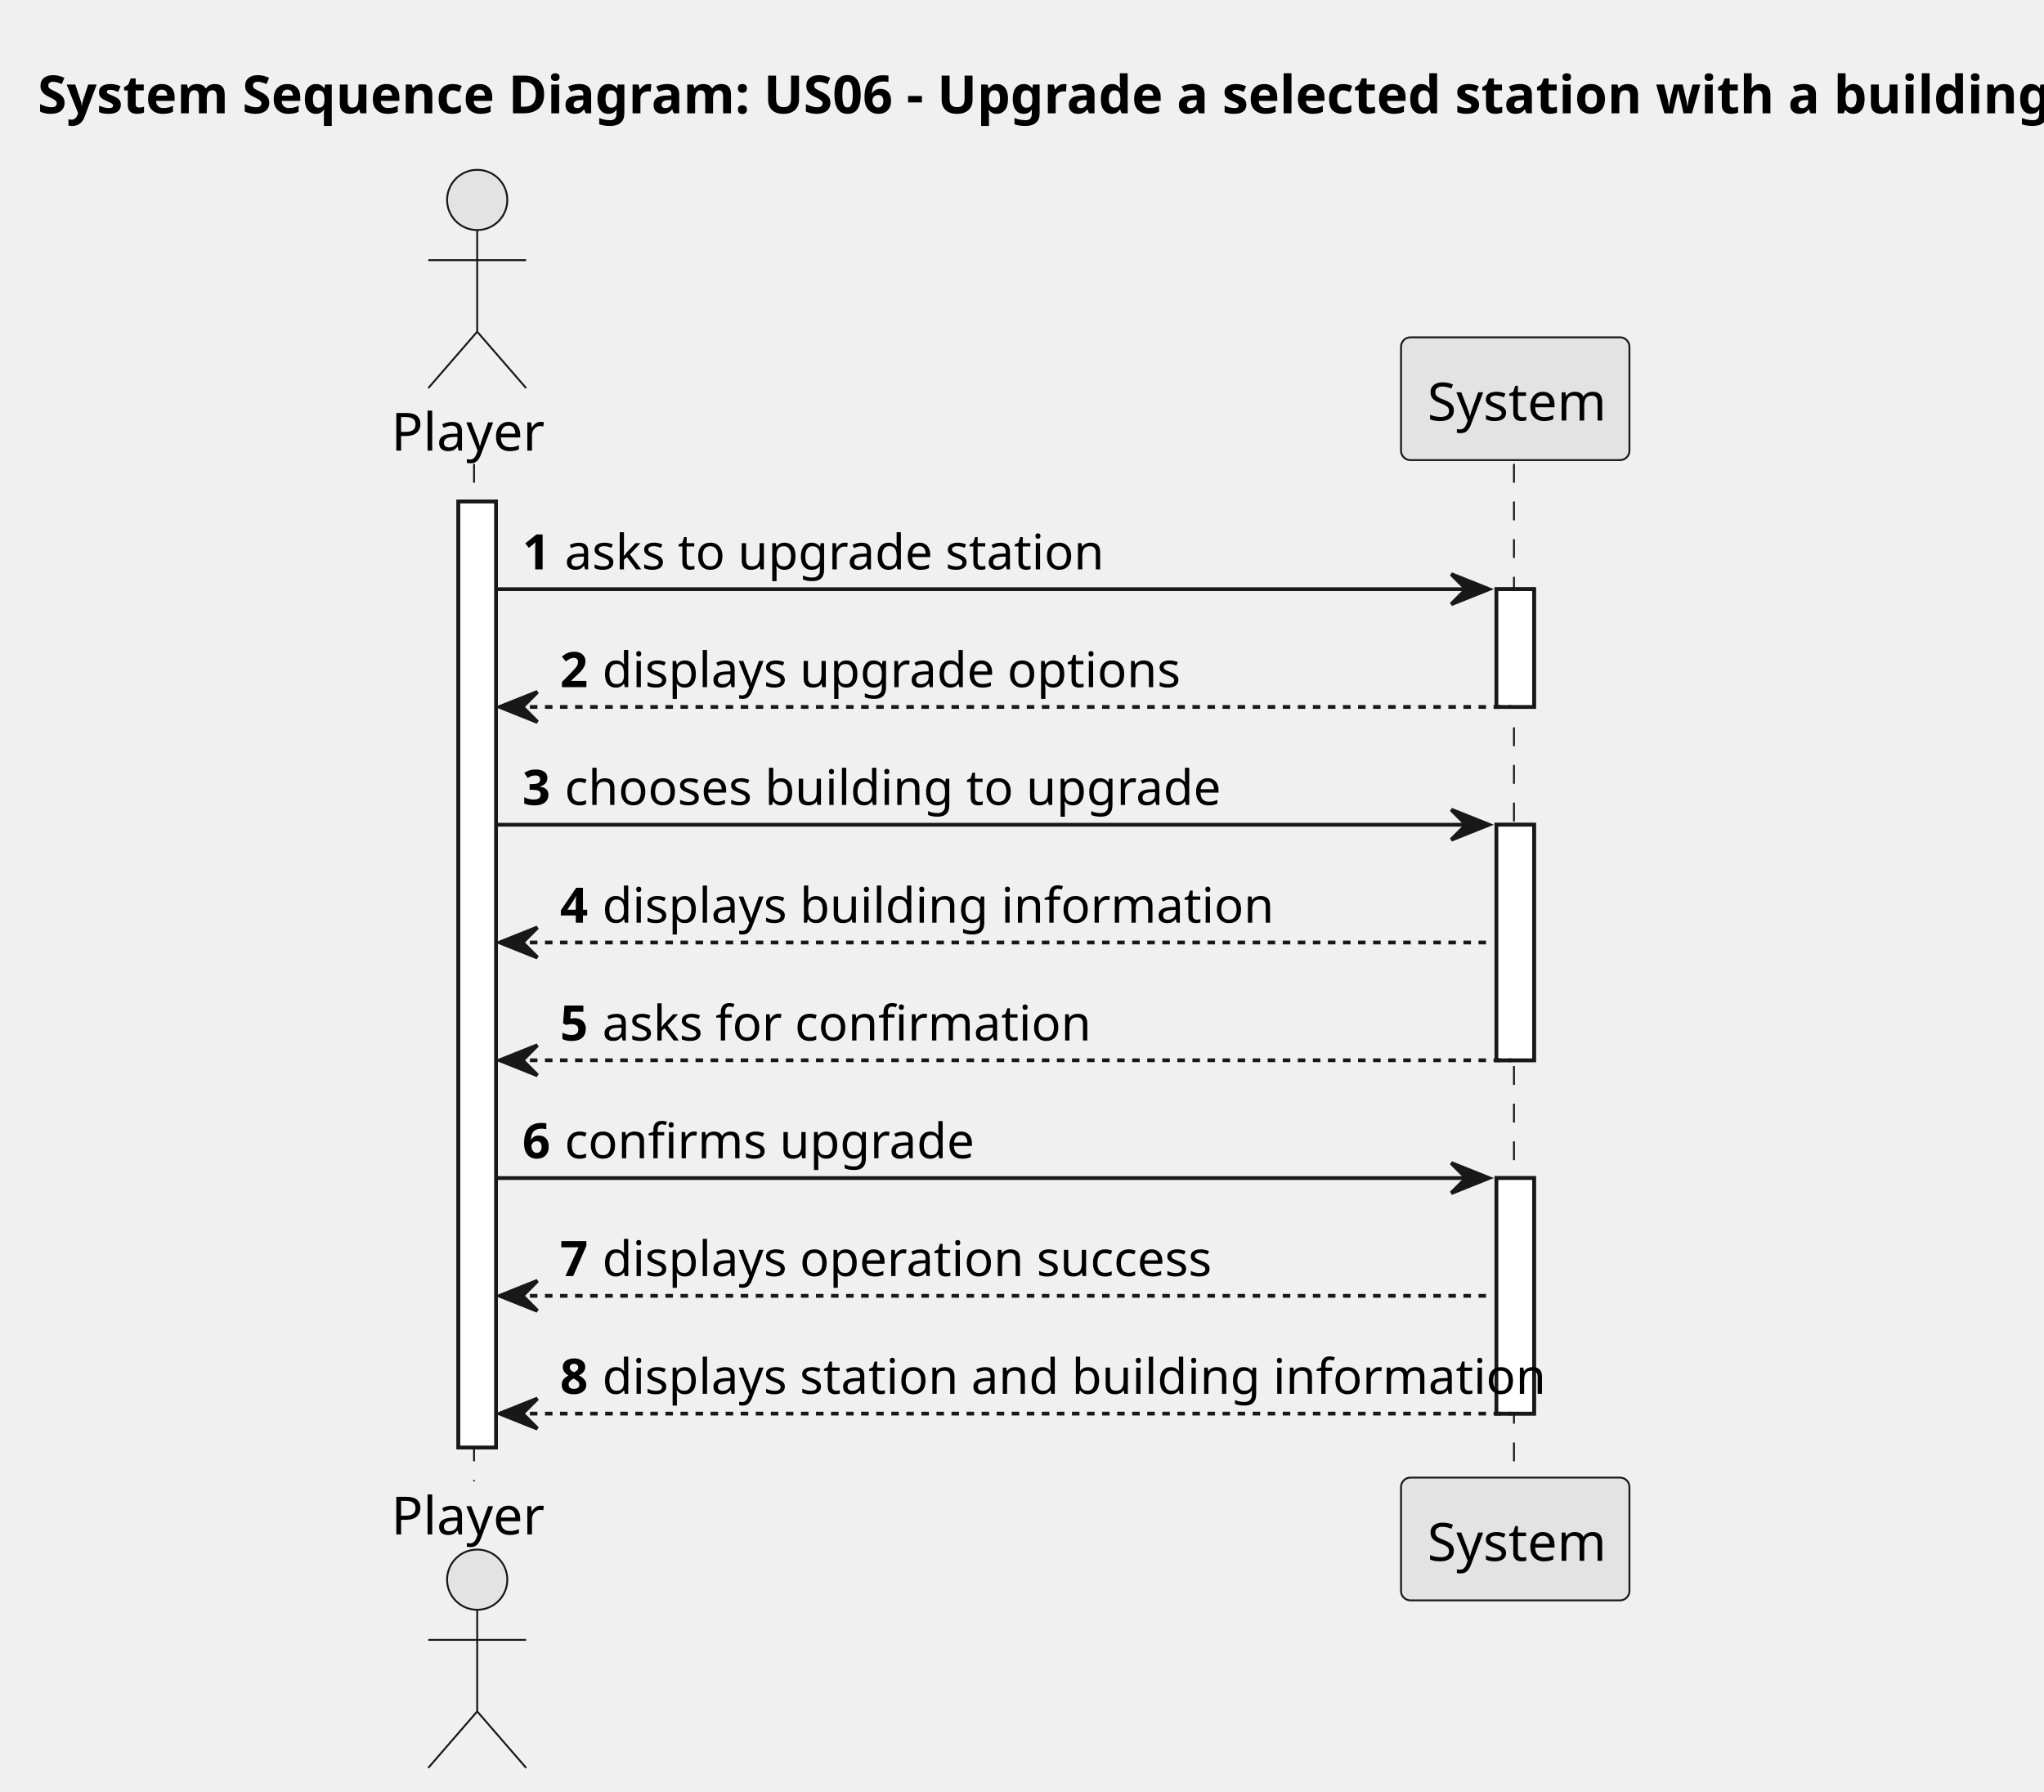
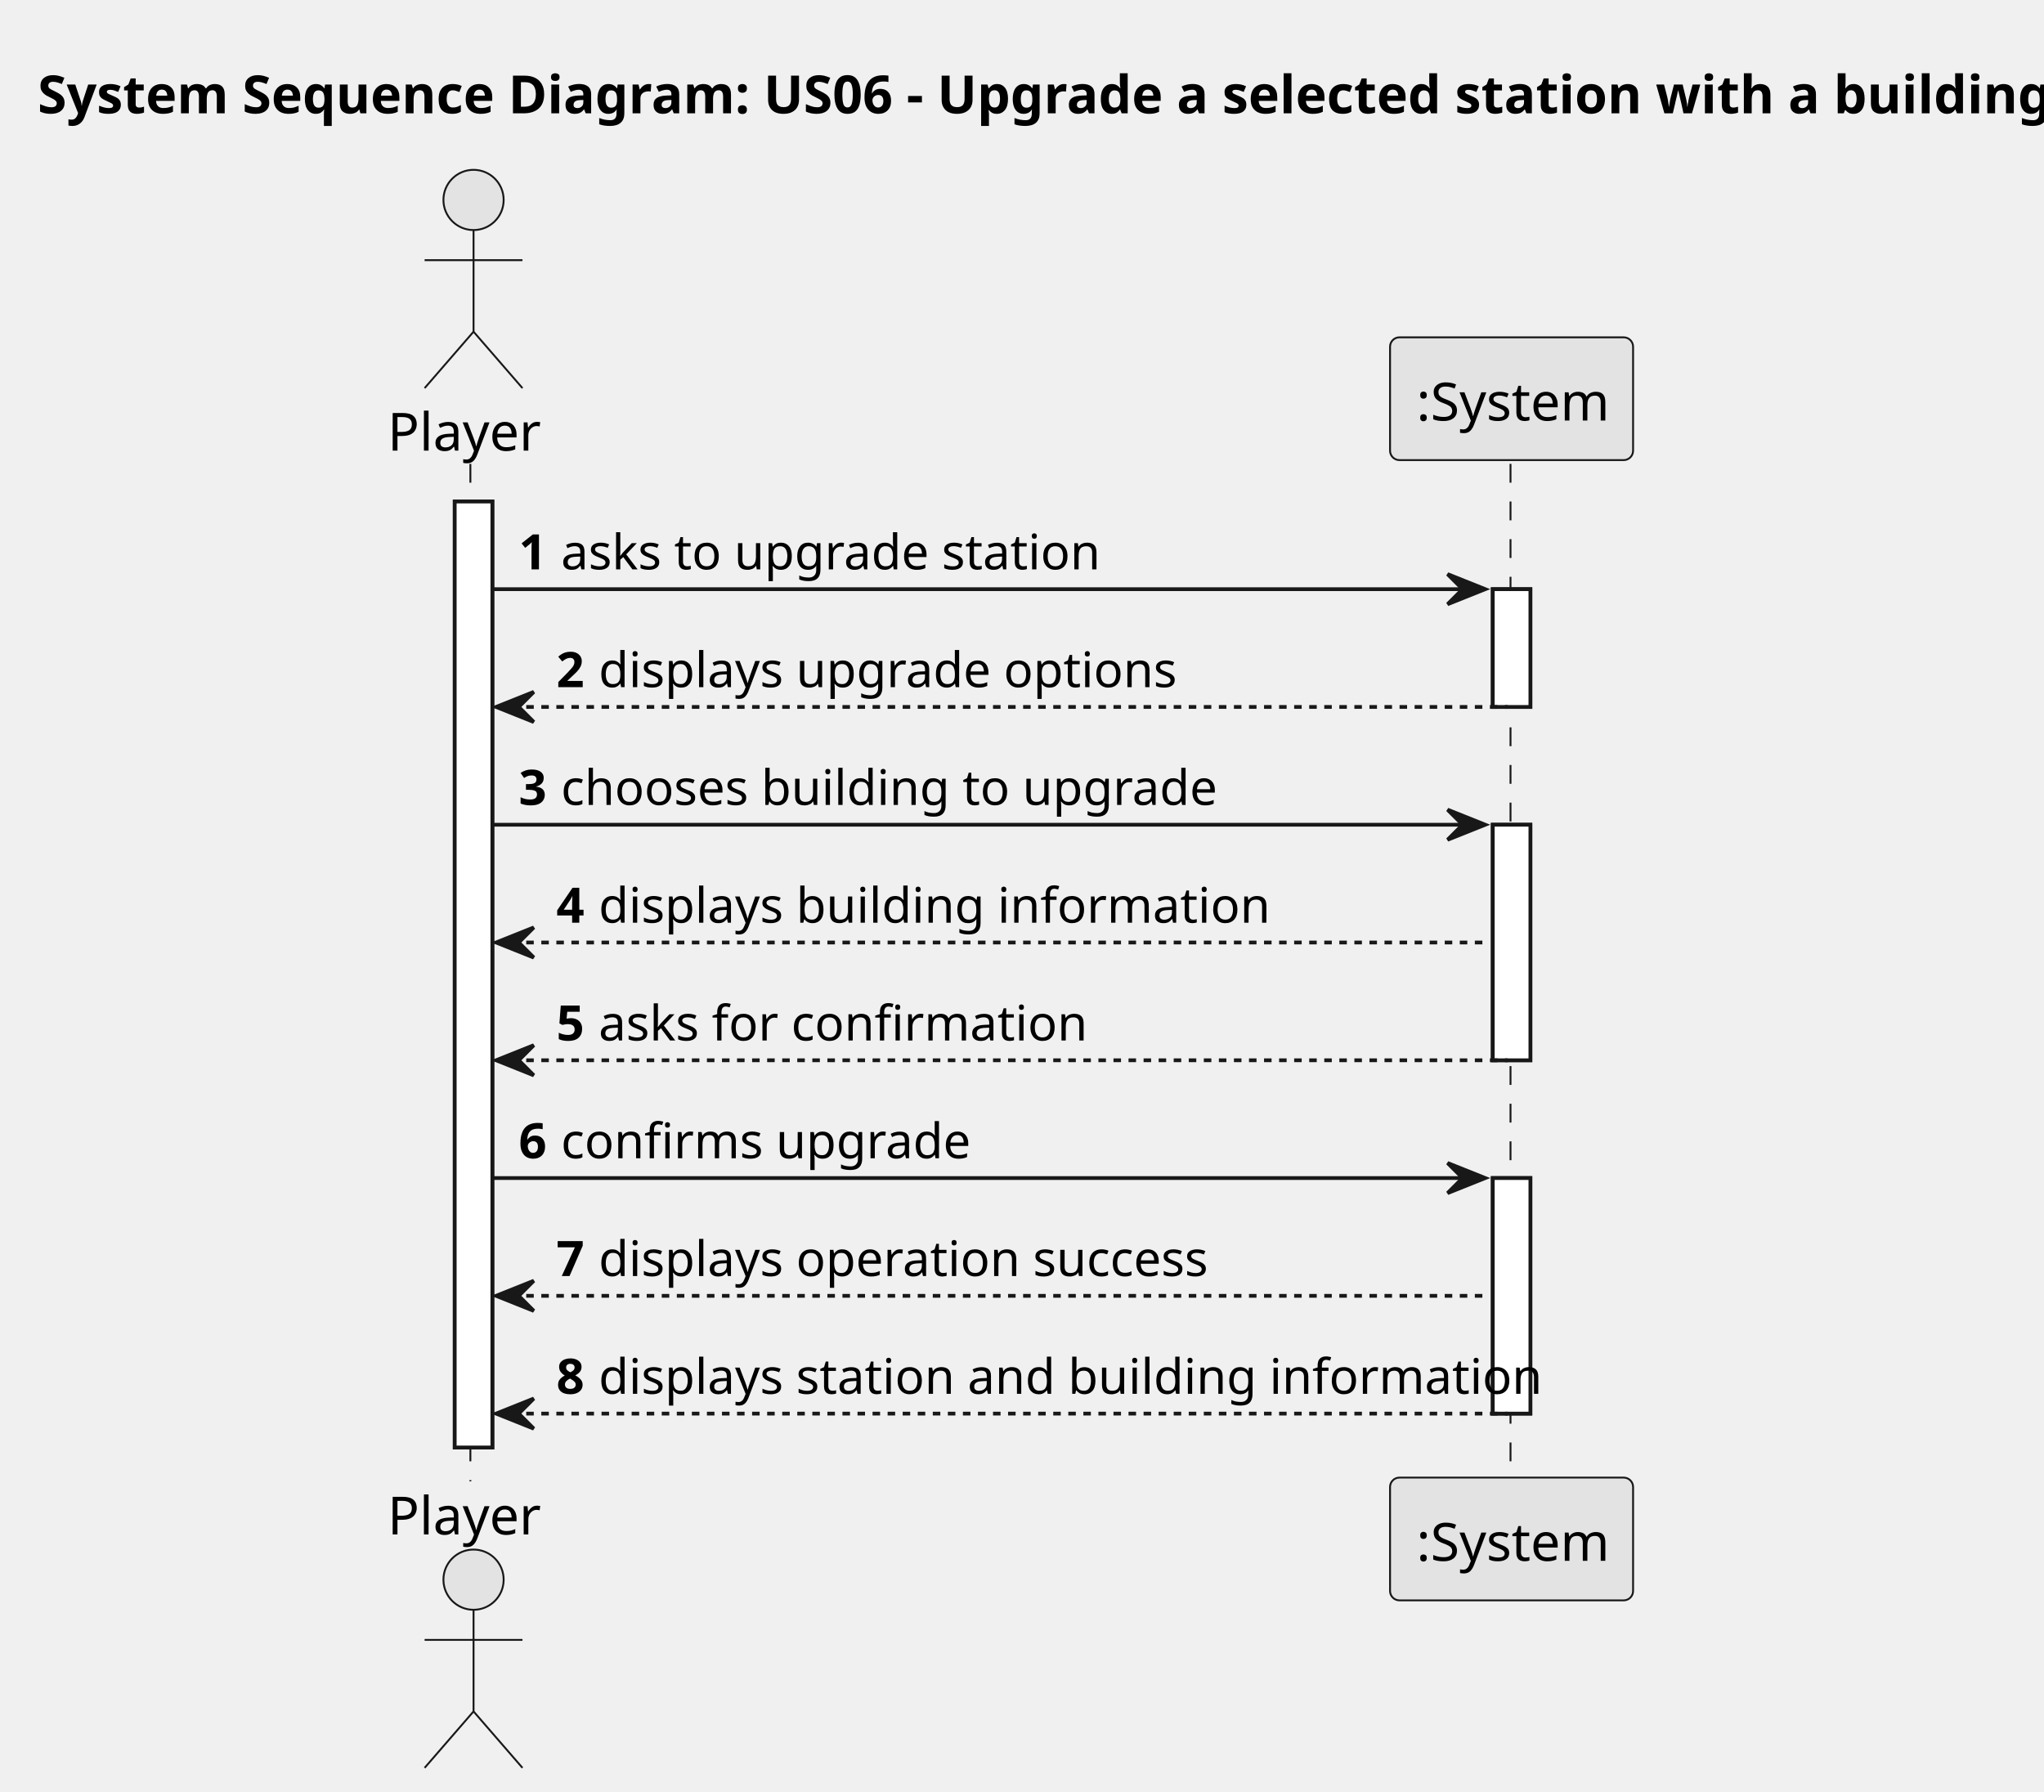
<svg xmlns="http://www.w3.org/2000/svg" contentStyleType="text/css" height="476px" preserveAspectRatio="none" style="width:543px;height:476px;background:#FFFFFF;" version="1.1" viewBox="0 0 543 476" width="543px" zoomAndPan="magnify">
  <defs />
  <g>
    <text fill="#000000" font-family="sans-serif" font-size="14" font-weight="bold" lengthAdjust="spacing" textLength="515.799" x="10" y="30.107">System Sequence Diagram: US06 - Upgrade a selected station with a building</text>
-     <rect fill="#FFFFFF" height="251.328" style="stroke:#181818;stroke-width:1.0;" width="10" x="121.772" y="133.242" />
-     <rect fill="#FFFFFF" height="31.291" style="stroke:#181818;stroke-width:1.0;" width="10" x="397.53" y="156.533" />
-     <rect fill="#FFFFFF" height="62.582" style="stroke:#181818;stroke-width:1.0;" width="10" x="397.53" y="219.115" />
-     <rect fill="#FFFFFF" height="62.582" style="stroke:#181818;stroke-width:1.0;" width="10" x="397.53" y="312.988" />
-     <line style="stroke:#181818;stroke-width:0.5;stroke-dasharray:5.0,5.0;" x1="125.931" x2="125.931" y1="123.242" y2="393.57" />
-     <line style="stroke:#181818;stroke-width:0.5;stroke-dasharray:5.0,5.0;" x1="402.192" x2="402.192" y1="123.242" y2="393.57" />
-     <text fill="#000000" font-family="sans-serif" font-size="14" lengthAdjust="spacing" textLength="39.683" x="103.931" y="119.728">Player</text>
-     <ellipse cx="126.772" cy="53.121" fill="#E3E3E3" rx="8" ry="8" style="stroke:#181818;stroke-width:0.5;" />
-     <path d="M126.772,61.121 L126.772,88.121 M113.772,69.121 L139.772,69.121 M126.772,88.121 L113.772,103.121 M126.772,88.121 L139.772,103.121 " fill="none" style="stroke:#181818;stroke-width:0.5;" />
-     <text fill="#000000" font-family="sans-serif" font-size="14" lengthAdjust="spacing" textLength="39.683" x="103.931" y="407.678">Player</text>
-     <ellipse cx="126.772" cy="419.691" fill="#E3E3E3" rx="8" ry="8" style="stroke:#181818;stroke-width:0.5;" />
-     <path d="M126.772,427.691 L126.772,454.691 M113.772,435.691 L139.772,435.691 M126.772,454.691 L113.772,469.691 M126.772,454.691 L139.772,469.691 " fill="none" style="stroke:#181818;stroke-width:0.5;" />
-     <rect fill="#E3E3E3" height="32.621" rx="2.5" ry="2.5" style="stroke:#181818;stroke-width:0.5;" width="60.676" x="372.192" y="89.621" />
-     <text fill="#000000" font-family="sans-serif" font-size="14" lengthAdjust="spacing" textLength="46.676" x="379.192" y="111.728">System</text>
-     <rect fill="#E3E3E3" height="32.621" rx="2.5" ry="2.5" style="stroke:#181818;stroke-width:0.5;" width="60.676" x="372.192" y="392.57" />
-     <text fill="#000000" font-family="sans-serif" font-size="14" lengthAdjust="spacing" textLength="46.676" x="379.192" y="414.678">System</text>
-     <rect fill="#FFFFFF" height="251.328" style="stroke:#181818;stroke-width:1.0;" width="10" x="121.772" y="133.242" />
-     <rect fill="#FFFFFF" height="31.291" style="stroke:#181818;stroke-width:1.0;" width="10" x="397.53" y="156.533" />
-     <rect fill="#FFFFFF" height="62.582" style="stroke:#181818;stroke-width:1.0;" width="10" x="397.53" y="219.115" />
-     <rect fill="#FFFFFF" height="62.582" style="stroke:#181818;stroke-width:1.0;" width="10" x="397.53" y="312.988" />
-     <polygon fill="#181818" points="385.53,152.533,395.53,156.533,385.53,160.533,389.53,156.533" style="stroke:#181818;stroke-width:1.0;" />
-     <line style="stroke:#181818;stroke-width:1.0;" x1="131.772" x2="391.53" y1="156.533" y2="156.533" />
-     <text fill="#000000" font-family="sans-serif" font-size="13" font-weight="bold" lengthAdjust="spacing" textLength="7.23" x="138.772" y="151.27">1</text>
-     <text fill="#000000" font-family="sans-serif" font-size="13" lengthAdjust="spacing" textLength="134.418" x="150.002" y="151.27">asks to upgrade station</text>
-     <polygon fill="#181818" points="142.772,183.824,132.772,187.824,142.772,191.824,138.772,187.824" style="stroke:#181818;stroke-width:1.0;" />
-     <line style="stroke:#181818;stroke-width:1.0;stroke-dasharray:2.0,2.0;" x1="136.772" x2="401.53" y1="187.824" y2="187.824" />
-     <text fill="#000000" font-family="sans-serif" font-size="13" font-weight="bold" lengthAdjust="spacing" textLength="7.23" x="148.772" y="182.561">2</text>
-     <text fill="#000000" font-family="sans-serif" font-size="13" lengthAdjust="spacing" textLength="143.819" x="160.002" y="182.561">displays upgrade options</text>
-     <polygon fill="#181818" points="385.53,215.115,395.53,219.115,385.53,223.115,389.53,219.115" style="stroke:#181818;stroke-width:1.0;" />
-     <line style="stroke:#181818;stroke-width:1.0;" x1="131.772" x2="391.53" y1="219.115" y2="219.115" />
-     <text fill="#000000" font-family="sans-serif" font-size="13" font-weight="bold" lengthAdjust="spacing" textLength="7.23" x="138.772" y="213.852">3</text>
-     <text fill="#000000" font-family="sans-serif" font-size="13" lengthAdjust="spacing" textLength="162.621" x="150.002" y="213.852">chooses building to upgrade</text>
-     <polygon fill="#181818" points="142.772,246.406,132.772,250.406,142.772,254.406,138.772,250.406" style="stroke:#181818;stroke-width:1.0;" />
-     <line style="stroke:#181818;stroke-width:1.0;stroke-dasharray:2.0,2.0;" x1="136.772" x2="396.53" y1="250.406" y2="250.406" />
-     <text fill="#000000" font-family="sans-serif" font-size="13" font-weight="bold" lengthAdjust="spacing" textLength="7.23" x="148.772" y="245.144">4</text>
-     <text fill="#000000" font-family="sans-serif" font-size="13" lengthAdjust="spacing" textLength="163.312" x="160.002" y="245.144">displays building information</text>
-     <polygon fill="#181818" points="142.772,277.697,132.772,281.697,142.772,285.697,138.772,281.697" style="stroke:#181818;stroke-width:1.0;" />
-     <line style="stroke:#181818;stroke-width:1.0;stroke-dasharray:2.0,2.0;" x1="136.772" x2="401.53" y1="281.697" y2="281.697" />
-     <text fill="#000000" font-family="sans-serif" font-size="13" font-weight="bold" lengthAdjust="spacing" textLength="7.23" x="148.772" y="276.435">5</text>
-     <text fill="#000000" font-family="sans-serif" font-size="13" lengthAdjust="spacing" textLength="119.933" x="160.002" y="276.435">asks for confirmation</text>
-     <polygon fill="#181818" points="385.53,308.988,395.53,312.988,385.53,316.988,389.53,312.988" style="stroke:#181818;stroke-width:1.0;" />
-     <line style="stroke:#181818;stroke-width:1.0;" x1="131.772" x2="391.53" y1="312.988" y2="312.988" />
-     <text fill="#000000" font-family="sans-serif" font-size="13" font-weight="bold" lengthAdjust="spacing" textLength="7.23" x="138.772" y="307.726">6</text>
-     <text fill="#000000" font-family="sans-serif" font-size="13" lengthAdjust="spacing" textLength="100.439" x="150.002" y="307.726">confirms upgrade</text>
-     <polygon fill="#181818" points="142.772,340.279,132.772,344.279,142.772,348.279,138.772,344.279" style="stroke:#181818;stroke-width:1.0;" />
-     <line style="stroke:#181818;stroke-width:1.0;stroke-dasharray:2.0,2.0;" x1="136.772" x2="396.53" y1="344.279" y2="344.279" />
-     <text fill="#000000" font-family="sans-serif" font-size="13" font-weight="bold" lengthAdjust="spacing" textLength="7.23" x="148.772" y="339.017">7</text>
-     <text fill="#000000" font-family="sans-serif" font-size="13" lengthAdjust="spacing" textLength="155.359" x="160.002" y="339.017">displays operation success</text>
-     <polygon fill="#181818" points="142.772,371.57,132.772,375.57,142.772,379.57,138.772,375.57" style="stroke:#181818;stroke-width:1.0;" />
-     <line style="stroke:#181818;stroke-width:1.0;stroke-dasharray:2.0,2.0;" x1="136.772" x2="401.53" y1="375.57" y2="375.57" />
-     <text fill="#000000" font-family="sans-serif" font-size="13" font-weight="bold" lengthAdjust="spacing" textLength="7.23" x="148.772" y="370.308">8</text>
-     <text fill="#000000" font-family="sans-serif" font-size="13" lengthAdjust="spacing" textLength="230.528" x="160.002" y="370.308">displays station and building information</text>
+     <rect fill="#FFFFFF" height="251.328" style="stroke:#181818;stroke-width:1.0;" width="10" x="120.8" y="133.242" />
+     <rect fill="#FFFFFF" height="31.291" style="stroke:#181818;stroke-width:1.0;" width="10" x="396.558" y="156.533" />
+     <rect fill="#FFFFFF" height="62.582" style="stroke:#181818;stroke-width:1.0;" width="10" x="396.558" y="219.115" />
+     <rect fill="#FFFFFF" height="62.582" style="stroke:#181818;stroke-width:1.0;" width="10" x="396.558" y="312.988" />
+     <line style="stroke:#181818;stroke-width:0.5;stroke-dasharray:5.0,5.0;" x1="124.959" x2="124.959" y1="123.242" y2="393.57" />
+     <line style="stroke:#181818;stroke-width:0.5;stroke-dasharray:5.0,5.0;" x1="401.275" x2="401.275" y1="123.242" y2="393.57" />
+     <text fill="#000000" font-family="sans-serif" font-size="14" lengthAdjust="spacing" textLength="39.683" x="102.959" y="119.728">Player</text>
+     <ellipse cx="125.8" cy="53.121" fill="#E3E3E3" rx="8" ry="8" style="stroke:#181818;stroke-width:0.5;" />
+     <path d="M125.8,61.121 L125.8,88.121 M112.8,69.121 L138.8,69.121 M125.8,88.121 L112.8,103.121 M125.8,88.121 L138.8,103.121 " fill="none" style="stroke:#181818;stroke-width:0.5;" />
+     <text fill="#000000" font-family="sans-serif" font-size="14" lengthAdjust="spacing" textLength="39.683" x="102.959" y="407.678">Player</text>
+     <ellipse cx="125.8" cy="419.691" fill="#E3E3E3" rx="8" ry="8" style="stroke:#181818;stroke-width:0.5;" />
+     <path d="M125.8,427.691 L125.8,454.691 M112.8,435.691 L138.8,435.691 M125.8,454.691 L112.8,469.691 M125.8,454.691 L138.8,469.691 " fill="none" style="stroke:#181818;stroke-width:0.5;" />
+     <rect fill="#E3E3E3" height="32.621" rx="2.5" ry="2.5" style="stroke:#181818;stroke-width:0.5;" width="64.565" x="369.275" y="89.621" />
+     <text fill="#000000" font-family="sans-serif" font-size="14" lengthAdjust="spacing" textLength="50.565" x="376.275" y="111.728">:System</text>
+     <rect fill="#E3E3E3" height="32.621" rx="2.5" ry="2.5" style="stroke:#181818;stroke-width:0.5;" width="64.565" x="369.275" y="392.57" />
+     <text fill="#000000" font-family="sans-serif" font-size="14" lengthAdjust="spacing" textLength="50.565" x="376.275" y="414.678">:System</text>
+     <rect fill="#FFFFFF" height="251.328" style="stroke:#181818;stroke-width:1.0;" width="10" x="120.8" y="133.242" />
+     <rect fill="#FFFFFF" height="31.291" style="stroke:#181818;stroke-width:1.0;" width="10" x="396.558" y="156.533" />
+     <rect fill="#FFFFFF" height="62.582" style="stroke:#181818;stroke-width:1.0;" width="10" x="396.558" y="219.115" />
+     <rect fill="#FFFFFF" height="62.582" style="stroke:#181818;stroke-width:1.0;" width="10" x="396.558" y="312.988" />
+     <polygon fill="#181818" points="384.558,152.533,394.558,156.533,384.558,160.533,388.558,156.533" style="stroke:#181818;stroke-width:1.0;" />
+     <line style="stroke:#181818;stroke-width:1.0;" x1="130.8" x2="390.558" y1="156.533" y2="156.533" />
+     <text fill="#000000" font-family="sans-serif" font-size="13" font-weight="bold" lengthAdjust="spacing" textLength="7.23" x="137.8" y="151.27">1</text>
+     <text fill="#000000" font-family="sans-serif" font-size="13" lengthAdjust="spacing" textLength="134.418" x="149.03" y="151.27">asks to upgrade station</text>
+     <polygon fill="#181818" points="141.8,183.824,131.8,187.824,141.8,191.824,137.8,187.824" style="stroke:#181818;stroke-width:1.0;" />
+     <line style="stroke:#181818;stroke-width:1.0;stroke-dasharray:2.0,2.0;" x1="135.8" x2="400.558" y1="187.824" y2="187.824" />
+     <text fill="#000000" font-family="sans-serif" font-size="13" font-weight="bold" lengthAdjust="spacing" textLength="7.23" x="147.8" y="182.561">2</text>
+     <text fill="#000000" font-family="sans-serif" font-size="13" lengthAdjust="spacing" textLength="143.819" x="159.03" y="182.561">displays upgrade options</text>
+     <polygon fill="#181818" points="384.558,215.115,394.558,219.115,384.558,223.115,388.558,219.115" style="stroke:#181818;stroke-width:1.0;" />
+     <line style="stroke:#181818;stroke-width:1.0;" x1="130.8" x2="390.558" y1="219.115" y2="219.115" />
+     <text fill="#000000" font-family="sans-serif" font-size="13" font-weight="bold" lengthAdjust="spacing" textLength="7.23" x="137.8" y="213.852">3</text>
+     <text fill="#000000" font-family="sans-serif" font-size="13" lengthAdjust="spacing" textLength="162.621" x="149.03" y="213.852">chooses building to upgrade</text>
+     <polygon fill="#181818" points="141.8,246.406,131.8,250.406,141.8,254.406,137.8,250.406" style="stroke:#181818;stroke-width:1.0;" />
+     <line style="stroke:#181818;stroke-width:1.0;stroke-dasharray:2.0,2.0;" x1="135.8" x2="395.558" y1="250.406" y2="250.406" />
+     <text fill="#000000" font-family="sans-serif" font-size="13" font-weight="bold" lengthAdjust="spacing" textLength="7.23" x="147.8" y="245.144">4</text>
+     <text fill="#000000" font-family="sans-serif" font-size="13" lengthAdjust="spacing" textLength="163.312" x="159.03" y="245.144">displays building information</text>
+     <polygon fill="#181818" points="141.8,277.697,131.8,281.697,141.8,285.697,137.8,281.697" style="stroke:#181818;stroke-width:1.0;" />
+     <line style="stroke:#181818;stroke-width:1.0;stroke-dasharray:2.0,2.0;" x1="135.8" x2="400.558" y1="281.697" y2="281.697" />
+     <text fill="#000000" font-family="sans-serif" font-size="13" font-weight="bold" lengthAdjust="spacing" textLength="7.23" x="147.8" y="276.435">5</text>
+     <text fill="#000000" font-family="sans-serif" font-size="13" lengthAdjust="spacing" textLength="119.933" x="159.03" y="276.435">asks for confirmation</text>
+     <polygon fill="#181818" points="384.558,308.988,394.558,312.988,384.558,316.988,388.558,312.988" style="stroke:#181818;stroke-width:1.0;" />
+     <line style="stroke:#181818;stroke-width:1.0;" x1="130.8" x2="390.558" y1="312.988" y2="312.988" />
+     <text fill="#000000" font-family="sans-serif" font-size="13" font-weight="bold" lengthAdjust="spacing" textLength="7.23" x="137.8" y="307.726">6</text>
+     <text fill="#000000" font-family="sans-serif" font-size="13" lengthAdjust="spacing" textLength="100.439" x="149.03" y="307.726">confirms upgrade</text>
+     <polygon fill="#181818" points="141.8,340.279,131.8,344.279,141.8,348.279,137.8,344.279" style="stroke:#181818;stroke-width:1.0;" />
+     <line style="stroke:#181818;stroke-width:1.0;stroke-dasharray:2.0,2.0;" x1="135.8" x2="395.558" y1="344.279" y2="344.279" />
+     <text fill="#000000" font-family="sans-serif" font-size="13" font-weight="bold" lengthAdjust="spacing" textLength="7.23" x="147.8" y="339.017">7</text>
+     <text fill="#000000" font-family="sans-serif" font-size="13" lengthAdjust="spacing" textLength="155.359" x="159.03" y="339.017">displays operation success</text>
+     <polygon fill="#181818" points="141.8,371.57,131.8,375.57,141.8,379.57,137.8,375.57" style="stroke:#181818;stroke-width:1.0;" />
+     <line style="stroke:#181818;stroke-width:1.0;stroke-dasharray:2.0,2.0;" x1="135.8" x2="400.558" y1="375.57" y2="375.57" />
+     <text fill="#000000" font-family="sans-serif" font-size="13" font-weight="bold" lengthAdjust="spacing" textLength="7.23" x="147.8" y="370.308">8</text>
+     <text fill="#000000" font-family="sans-serif" font-size="13" lengthAdjust="spacing" textLength="230.528" x="159.03" y="370.308">displays station and building information</text>
  </g>
</svg>
